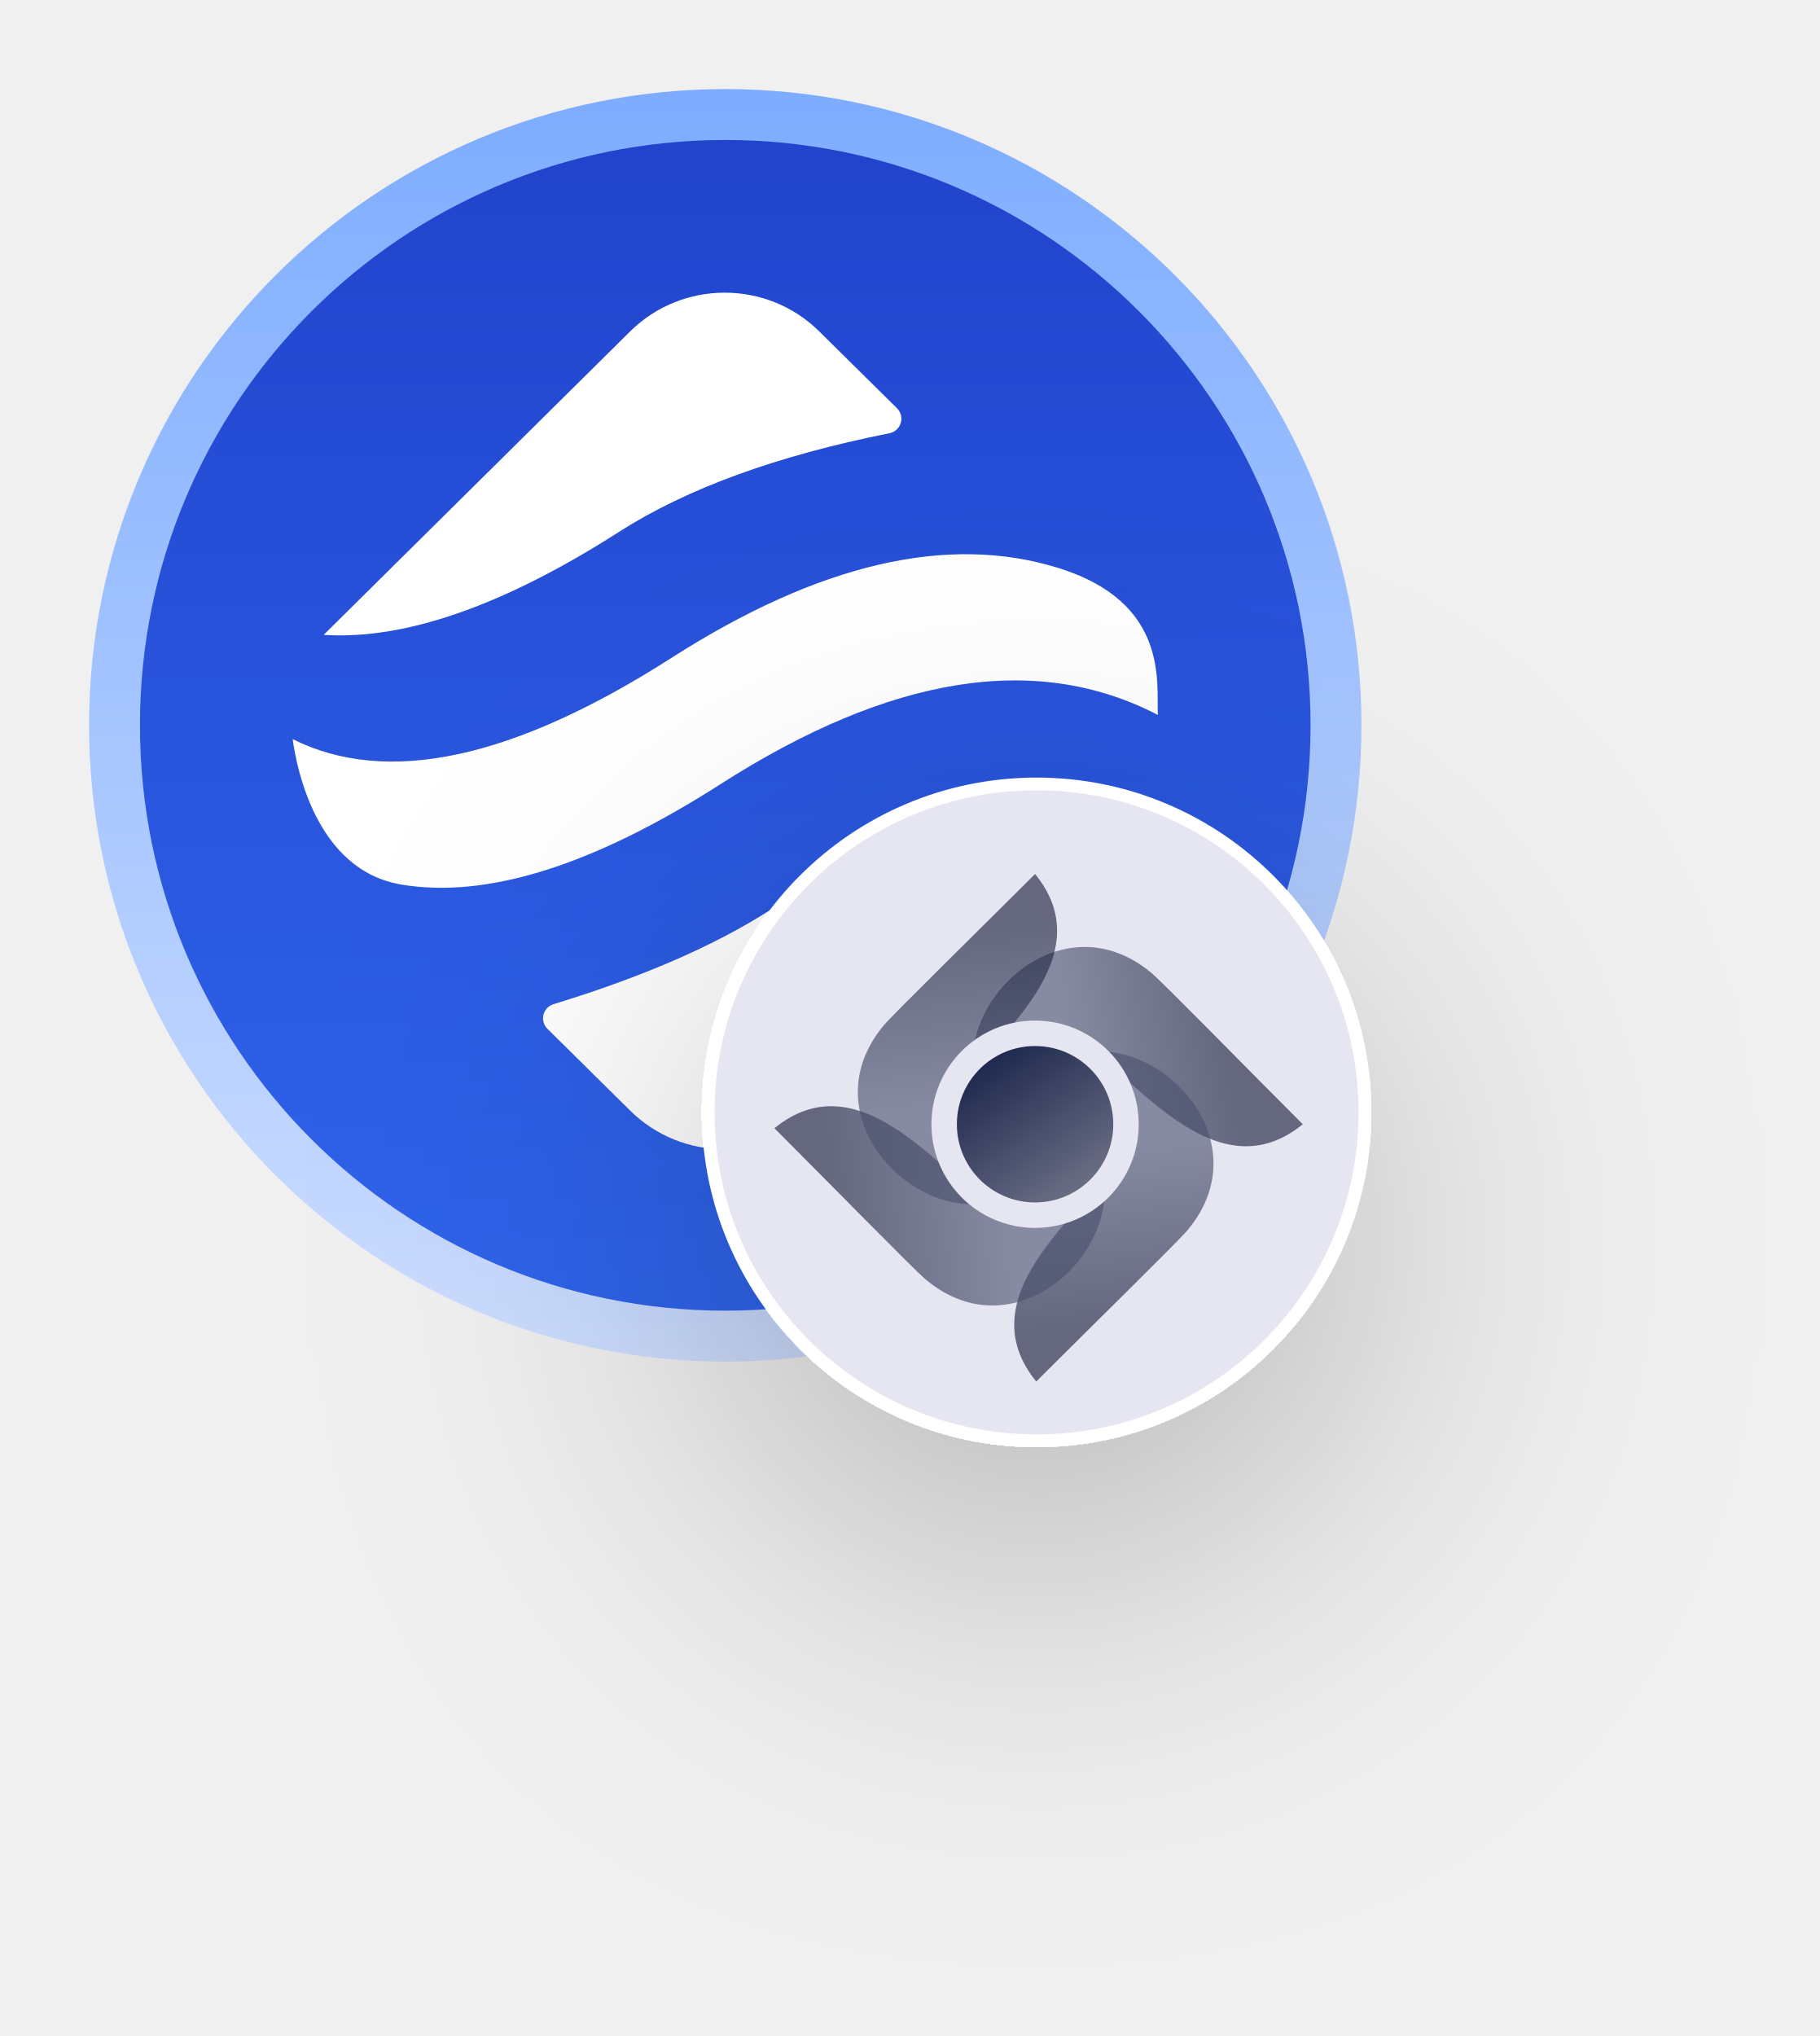
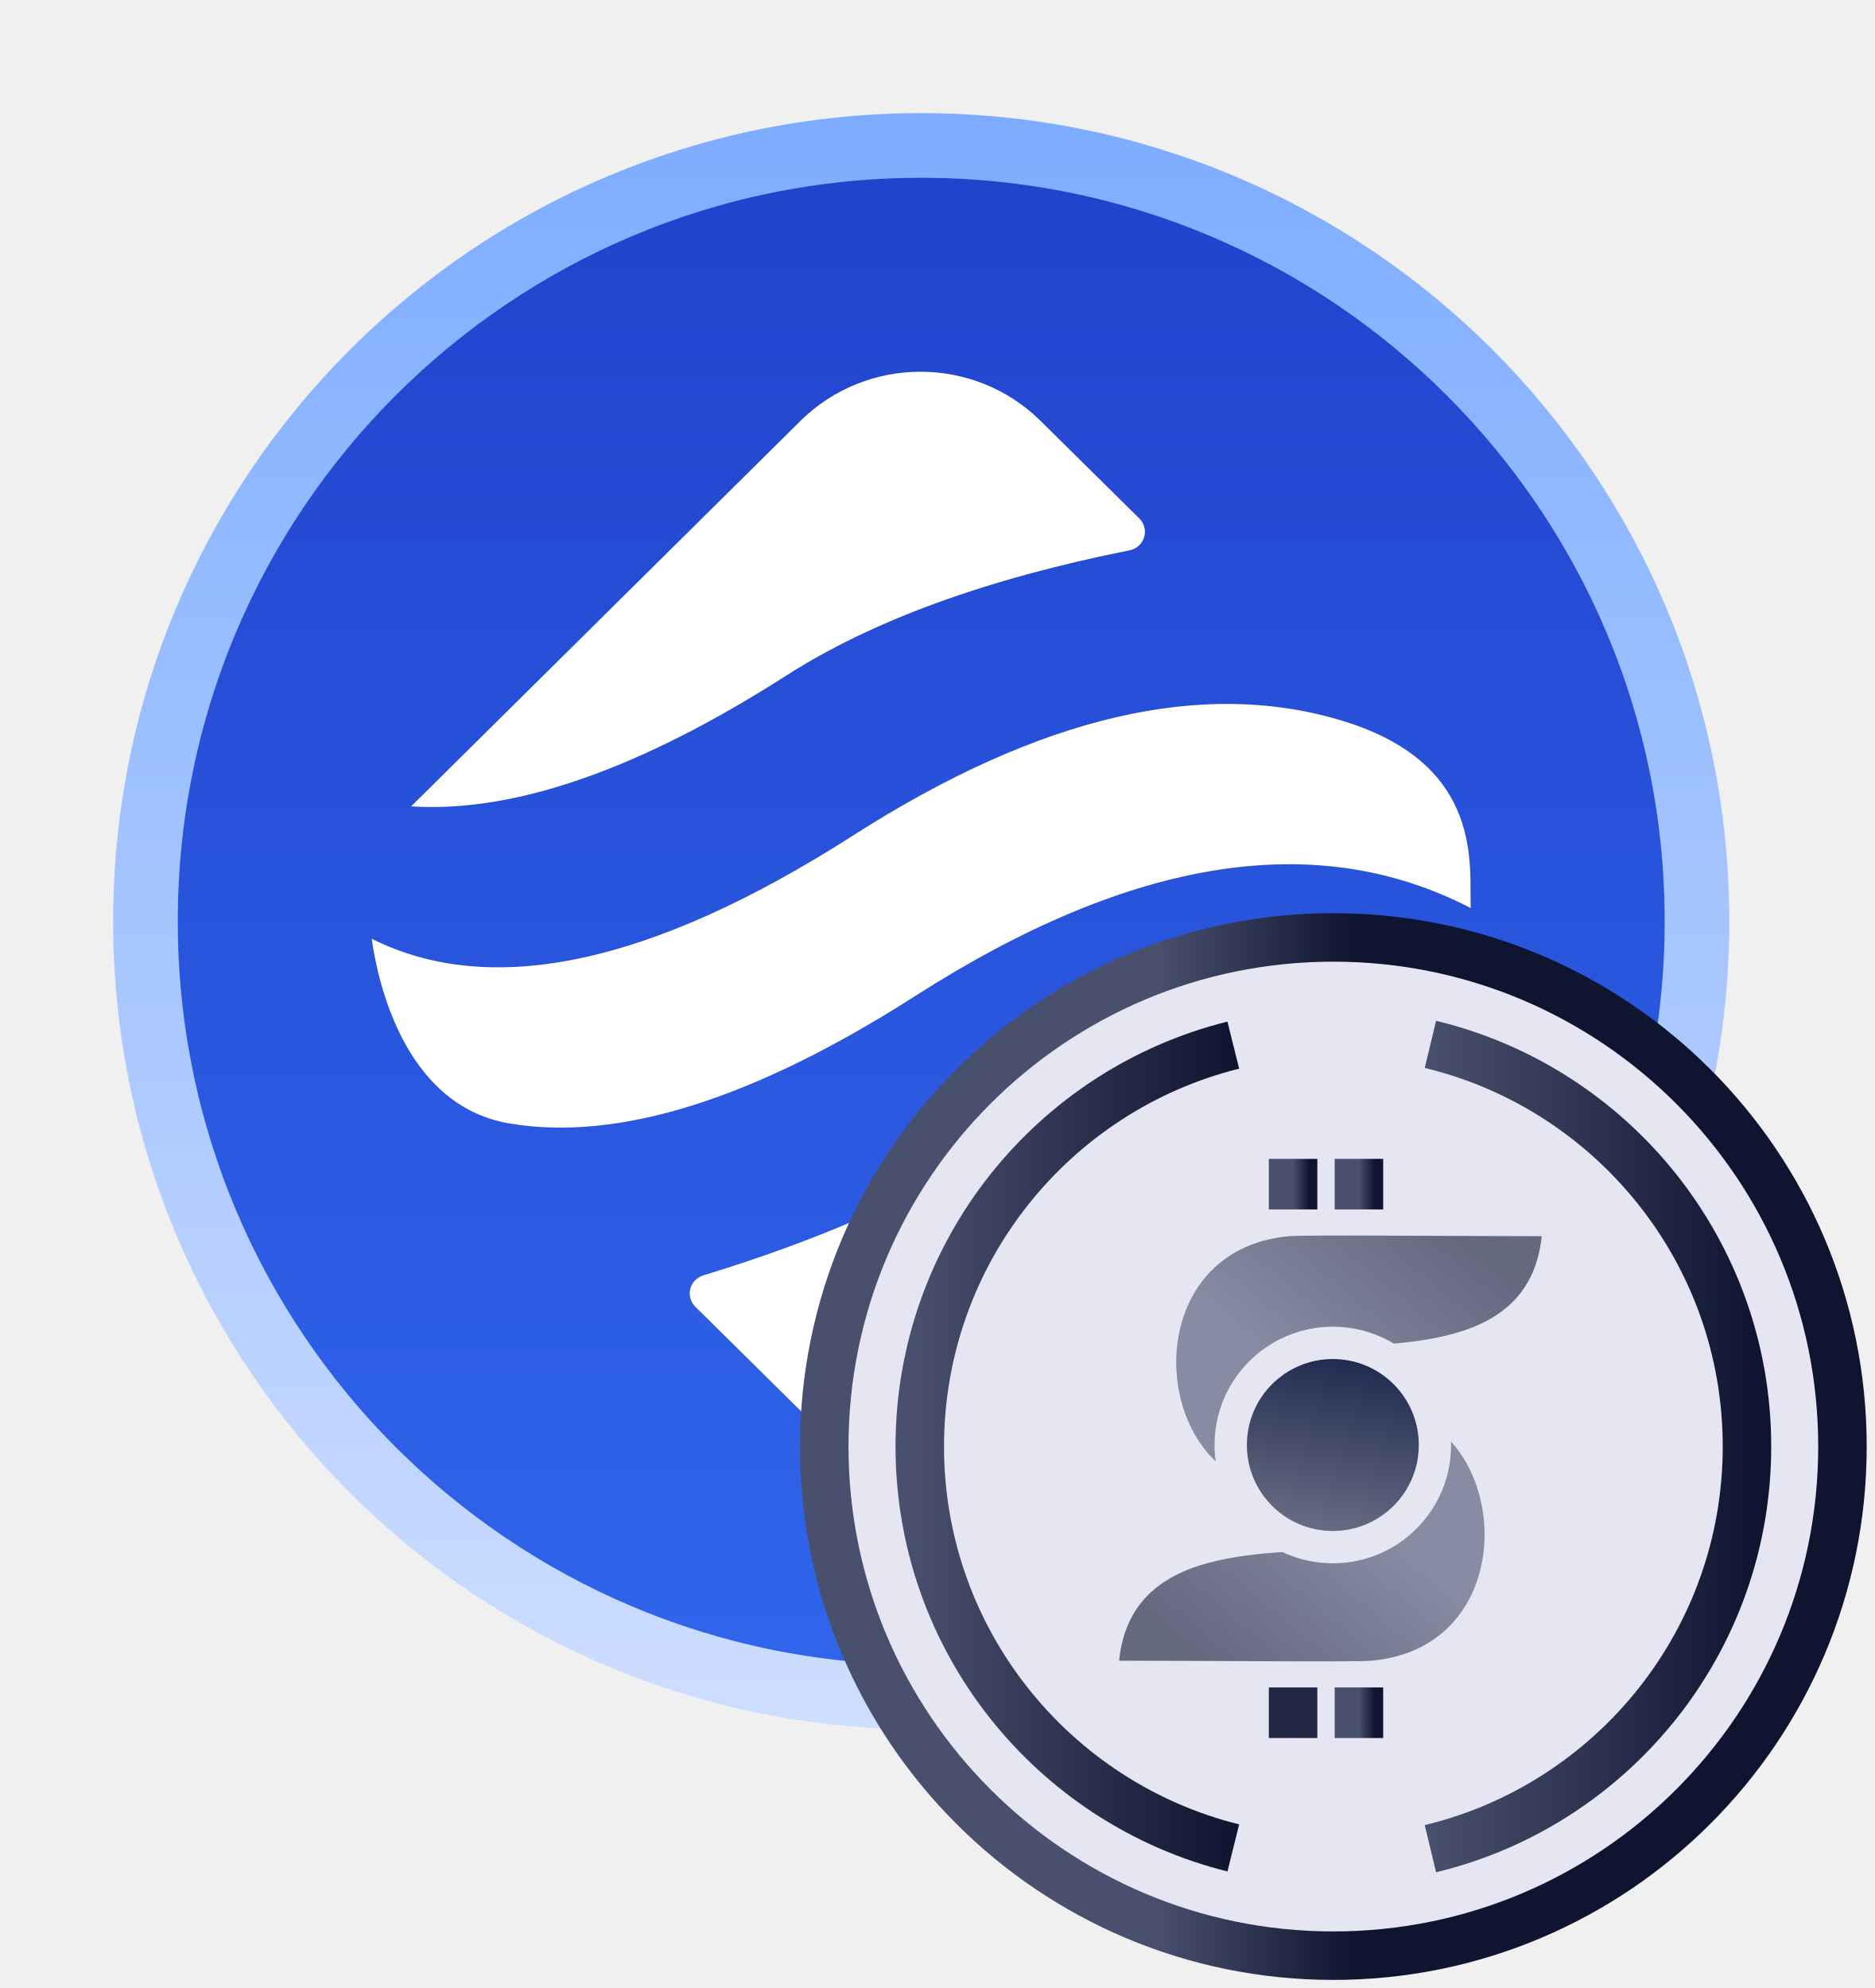
- <svg xmlns="http://www.w3.org/2000/svg" width="143" height="160" viewBox="0 0 143 160" fill="none">
-   <g clip-path="url(#clip0_1_109)">
-     <path d="M57 105C83.51 105 105 83.51 105 57C105 30.49 83.51 9 57 9C30.49 9 9 30.49 9 57C9 83.51 30.49 105 57 105Z" fill="url(#paint0_linear_1_109)" stroke="url(#paint1_linear_1_109)" stroke-width="4" />
+ <svg xmlns="http://www.w3.org/2000/svg" width="116" height="123" viewBox="0 0 116 123" fill="none">
+   <g clip-path="url(#clip0_10_96)">
+     <path d="M57 105C83.51 105 105 83.51 105 57C105 30.49 83.51 9 57 9C30.49 9 9 30.49 9 57C9 83.51 30.49 105 57 105Z" fill="url(#paint0_linear_10_96)" stroke="url(#paint1_linear_10_96)" stroke-width="4" />
    <path d="M88.142 63.79L88.056 63.88C88.016 63.921 87.975 63.961 87.934 64.002L64.384 87.279C60.282 91.334 53.631 91.334 49.528 87.279L43.025 80.851C42.564 80.397 42.563 79.659 43.022 79.203C43.157 79.069 43.323 78.97 43.505 78.913C50.476 76.783 56.14 74.324 60.497 71.536C70.873 64.897 80.088 62.315 88.142 63.79ZM83.205 44.642C91.9 47.355 90.885 53.687 91 56.184C81.478 51.241 70.022 53.052 56.634 61.619C46.655 68.004 38.295 70.636 31.556 69.516C24.817 68.396 23.301 60.248 23 58.083C30.405 61.79 40.329 59.662 52.771 51.701C64.365 44.283 74.51 41.93 83.205 44.642ZM64.384 26.041L70.495 32.08C70.955 32.535 70.956 33.273 70.497 33.729C70.333 33.891 70.124 34.002 69.897 34.048C61.051 35.812 53.976 38.391 48.673 41.784C39.585 47.598 31.841 50.301 25.44 49.892L25.441 49.89L49.528 26.041C53.631 21.986 60.282 21.986 64.384 26.041Z" fill="white" />
  </g>
-   <g filter="url(#filter0_d_1_109)">
-     <rect x="55.659" y="61.607" width="51.615" height="51.615" rx="25.808" fill="#E6E6F2" stroke="white" />
-     <path d="M90.507 76.469C91.396 77.213 98.087 84.049 102.389 88.35C95.834 93.677 89.688 85.278 85.386 82.205C81.084 79.132 77.192 86.507 77.192 86.507C73.709 79.951 82.928 70.118 90.507 76.469Z" fill="url(#paint2_linear_1_109)" fill-opacity="0.6" />
-     <path d="M93.322 96.686C92.578 97.575 85.742 104.266 81.44 108.568C76.114 102.013 84.513 95.867 87.586 91.565C90.659 87.263 83.284 83.371 83.284 83.371C89.839 79.888 99.672 89.107 93.322 96.686Z" fill="url(#paint3_linear_1_109)" fill-opacity="0.6" />
-     <path d="M72.746 100.543C71.858 99.799 65.166 92.963 60.864 88.661C67.42 83.335 73.566 91.734 77.868 94.807C82.169 97.88 86.062 90.505 86.062 90.505C89.544 97.06 80.326 106.893 72.746 100.543Z" fill="url(#paint4_linear_1_109)" fill-opacity="0.6" />
-     <path d="M69.47 80.564C70.215 79.676 77.05 72.984 81.352 68.682C86.678 75.238 78.279 81.383 75.206 85.685C72.133 89.987 79.508 93.88 79.508 93.88C72.953 97.362 63.12 88.144 69.47 80.564Z" fill="url(#paint5_linear_1_109)" fill-opacity="0.6" />
-     <path d="M81.35 95.494C85.296 95.494 88.496 92.295 88.496 88.349C88.496 84.402 85.296 81.203 81.35 81.203C77.403 81.203 74.204 84.402 74.204 88.349C74.204 92.295 77.403 95.494 81.35 95.494Z" fill="url(#paint6_linear_1_109)" stroke="#E6E6F2" stroke-width="2" />
-   </g>
+   <path d="M82.5 121C99.897 121 114 106.897 114 89.5C114 72.103 99.897 58 82.5 58C65.103 58 51 72.103 51 89.5C51 106.897 65.103 121 82.5 121Z" fill="#E6E6F2" stroke="url(#paint2_linear_10_96)" stroke-width="3" stroke-miterlimit="10" />
+   <path d="M76.309 64.663C65.166 67.433 56.91 77.501 56.91 89.498C56.91 101.496 65.168 111.565 76.309 114.333" stroke="url(#paint3_linear_10_96)" stroke-width="3" stroke-miterlimit="10" />
+   <path d="M88.505 114.38C99.742 111.678 108.092 101.565 108.092 89.498C108.092 77.431 99.742 67.32 88.505 64.616" stroke="url(#paint4_linear_10_96)" stroke-width="3" stroke-miterlimit="10" />
+   <path d="M80.008 71.7V74.829" stroke="url(#paint5_linear_10_96)" stroke-width="3" stroke-miterlimit="10" />
+   <path d="M84.082 71.7V74.829" stroke="url(#paint6_linear_10_96)" stroke-width="3" stroke-miterlimit="10" />
+   <path d="M80.008 104.404V107.533" stroke="url(#paint7_linear_10_96)" stroke-width="3" stroke-miterlimit="10" />
+   <path d="M84.082 104.404V107.533" stroke="url(#paint8_linear_10_96)" stroke-width="3" stroke-miterlimit="10" />
+   <path d="M84.856 102.749C83.783 102.843 74.896 102.749 69.242 102.749C70.05 94.942 79.606 96.422 84.452 95.614C89.298 94.806 87.01 87.403 87.01 87.403C93.605 89.421 94.009 101.941 84.856 102.749Z" fill="url(#paint9_linear_10_96)" fill-opacity="0.6" />
+   <path d="M79.777 76.484C80.85 76.39 89.738 76.484 95.392 76.484C94.584 84.291 85.027 82.811 80.181 83.619C75.335 84.427 77.624 91.83 77.624 91.83C71.029 89.81 70.625 77.292 79.777 76.484Z" fill="url(#paint10_linear_10_96)" fill-opacity="0.6" />
+   <path d="M82.468 95.723C85.958 95.723 88.787 92.894 88.787 89.404C88.787 85.914 85.958 83.085 82.468 83.085C78.978 83.085 76.149 85.914 76.149 89.404C76.149 92.894 78.978 95.723 82.468 95.723Z" fill="url(#paint11_linear_10_96)" stroke="#E6E6F2" stroke-width="2" />
  <defs>
-     <filter id="filter0_d_1_109" x="20.95" y="37.95" width="121.353" height="121.35" filterUnits="userSpaceOnUse" color-interpolation-filters="sRGB">
-       <feFlood flood-opacity="0" result="BackgroundImageFix" />
-       <feColorMatrix in="SourceAlpha" type="matrix" values="0 0 0 0 0 0 0 0 0 0 0 0 0 0 0 0 0 0 127 0" result="hardAlpha" />
-       <feOffset dy="10" />
-       <feGaussianBlur stdDeviation="15" />
-       <feComposite in2="hardAlpha" operator="out" />
-       <feColorMatrix type="matrix" values="0 0 0 0 0 0 0 0 0 0 0 0 0 0 0 0 0 0 0.25 0" />
-       <feBlend mode="normal" in2="BackgroundImageFix" result="effect1_dropShadow_1_109" />
-       <feBlend mode="normal" in="SourceGraphic" in2="effect1_dropShadow_1_109" result="shape" />
-     </filter>
-     <linearGradient id="paint0_linear_1_109" x1="57" y1="7" x2="57" y2="107" gradientUnits="userSpaceOnUse">
+     <linearGradient id="paint0_linear_10_96" x1="57" y1="7" x2="57" y2="107" gradientUnits="userSpaceOnUse">
      <stop stop-color="#2142CB" />
      <stop offset="1" stop-color="#3066ED" />
    </linearGradient>
-     <linearGradient id="paint1_linear_1_109" x1="57" y1="7" x2="57" y2="107" gradientUnits="userSpaceOnUse">
+     <linearGradient id="paint1_linear_10_96" x1="57" y1="7" x2="57" y2="107" gradientUnits="userSpaceOnUse">
      <stop stop-color="#7DACFF" />
      <stop offset="1" stop-color="#CEDEFF" />
    </linearGradient>
-     <linearGradient id="paint2_linear_1_109" x1="83.603" y1="80.974" x2="95.918" y2="78.871" gradientUnits="userSpaceOnUse">
-       <stop stop-color="#484F6C" />
-       <stop offset="1" stop-color="#0D1330" />
+     <linearGradient id="paint2_linear_10_96" x1="71.611" y1="57.436" x2="83.725" y2="57.436" gradientUnits="userSpaceOnUse">
+       <stop stop-color="#49506D" />
+       <stop offset="1" stop-color="#0F1531" />
    </linearGradient>
-     <linearGradient id="paint3_linear_1_109" x1="88.817" y1="89.782" x2="90.046" y2="104.122" gradientUnits="userSpaceOnUse">
-       <stop stop-color="#484F6C" />
-       <stop offset="1" stop-color="#0D1330" />
+     <linearGradient id="paint3_linear_10_96" x1="56.344" y1="89.5" x2="76.444" y2="89.5" gradientUnits="userSpaceOnUse">
+       <stop stop-color="#49506D" />
+       <stop offset="1" stop-color="#0F1531" />
    </linearGradient>
-     <linearGradient id="paint4_linear_1_109" x1="79.65" y1="96.038" x2="65.31" y2="97.267" gradientUnits="userSpaceOnUse">
-       <stop stop-color="#484F6C" />
-       <stop offset="1" stop-color="#0D1330" />
+     <linearGradient id="paint4_linear_10_96" x1="88.374" y1="89.5" x2="108.656" y2="89.5" gradientUnits="userSpaceOnUse">
+       <stop stop-color="#49506D" />
+       <stop offset="1" stop-color="#0F1531" />
    </linearGradient>
-     <linearGradient id="paint5_linear_1_109" x1="73.975" y1="87.468" x2="72.746" y2="73.128" gradientUnits="userSpaceOnUse">
-       <stop stop-color="#484F6C" />
-       <stop offset="1" stop-color="#0D1330" />
+     <linearGradient id="paint5_linear_10_96" x1="80.008" y1="73.264" x2="81.008" y2="73.264" gradientUnits="userSpaceOnUse">
+       <stop stop-color="#49506D" />
+       <stop offset="1" stop-color="#0F1531" />
    </linearGradient>
-     <linearGradient id="paint6_linear_1_109" x1="78.344" y1="82.984" x2="85.448" y2="93.079" gradientUnits="userSpaceOnUse">
-       <stop stop-color="#20294F" />
-       <stop offset="1" stop-color="#6A6E84" />
+     <linearGradient id="paint6_linear_10_96" x1="84.082" y1="73.264" x2="85.082" y2="73.264" gradientUnits="userSpaceOnUse">
+       <stop stop-color="#49506D" />
+       <stop offset="1" stop-color="#0F1531" />
    </linearGradient>
-     <clipPath id="clip0_1_109">
+     <linearGradient id="paint7_linear_10_96" x1="nan" y1="nan" x2="nan" y2="nan" gradientUnits="userSpaceOnUse">
+       <stop stop-color="#49506D" />
+       <stop offset="1" stop-color="#0F1531" />
+     </linearGradient>
+     <linearGradient id="paint8_linear_10_96" x1="84.082" y1="105.969" x2="85.082" y2="105.969" gradientUnits="userSpaceOnUse">
+       <stop stop-color="#49506D" />
+       <stop offset="1" stop-color="#0F1531" />
+     </linearGradient>
+     <linearGradient id="paint9_linear_10_96" x1="85.045" y1="94.085" x2="76.43" y2="104.316" gradientUnits="userSpaceOnUse">
+       <stop stop-color="#49506D" />
+       <stop offset="1" stop-color="#0F1531" />
+     </linearGradient>
+     <linearGradient id="paint10_linear_10_96" x1="79.587" y1="85.148" x2="88.202" y2="74.918" gradientUnits="userSpaceOnUse">
+       <stop stop-color="#49506D" />
+       <stop offset="1" stop-color="#0F1531" />
+     </linearGradient>
+     <linearGradient id="paint11_linear_10_96" x1="83.442" y1="83.805" x2="81.477" y2="95.106" gradientUnits="userSpaceOnUse">
+       <stop stop-color="#1F294F" />
+       <stop offset="1" stop-color="#6A6F85" />
+     </linearGradient>
+     <clipPath id="clip0_10_96">
      <rect width="100" height="100" fill="white" transform="translate(7 7)" />
    </clipPath>
  </defs>
</svg>
